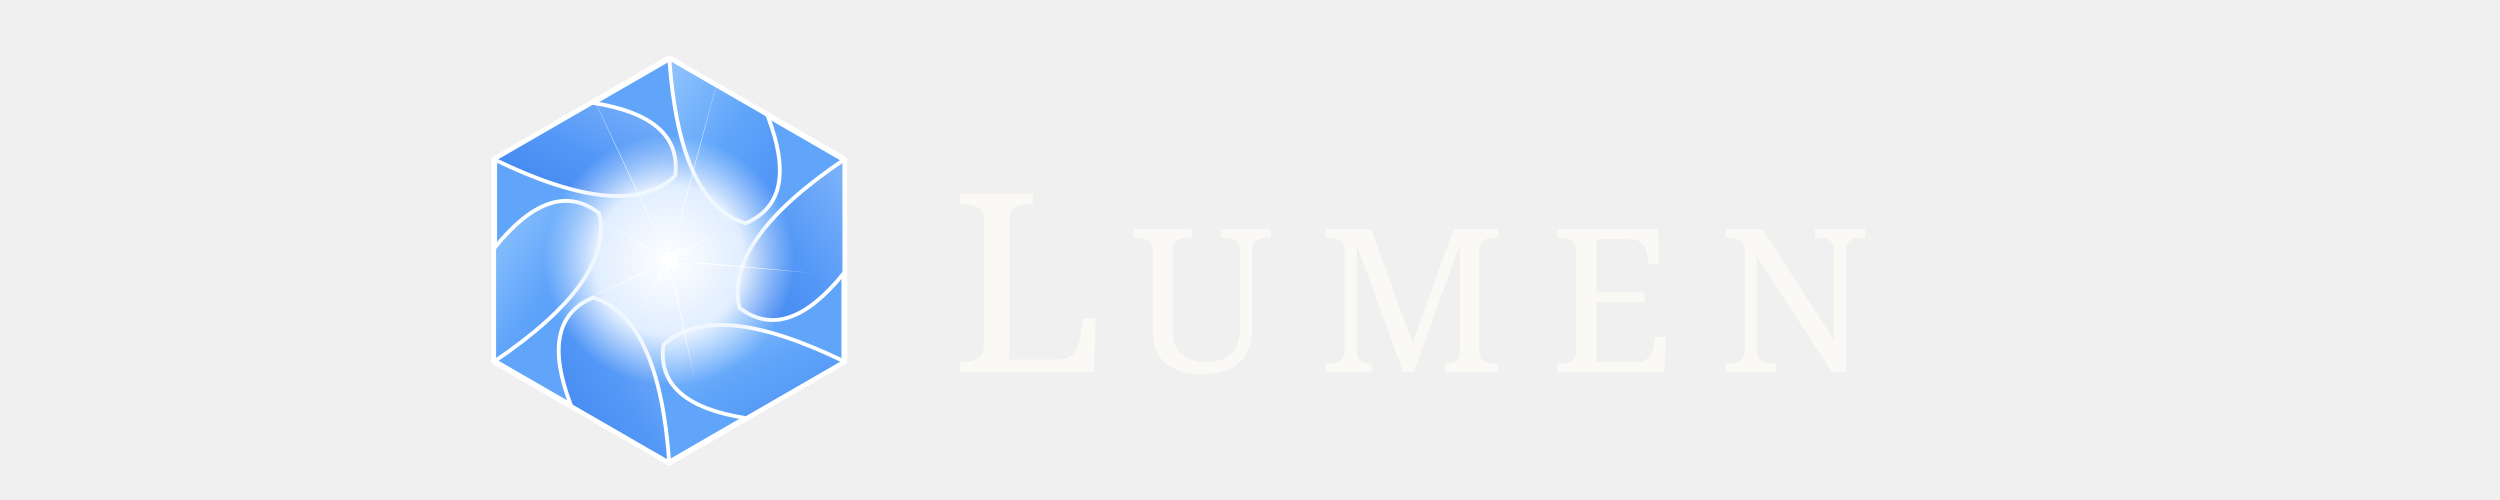
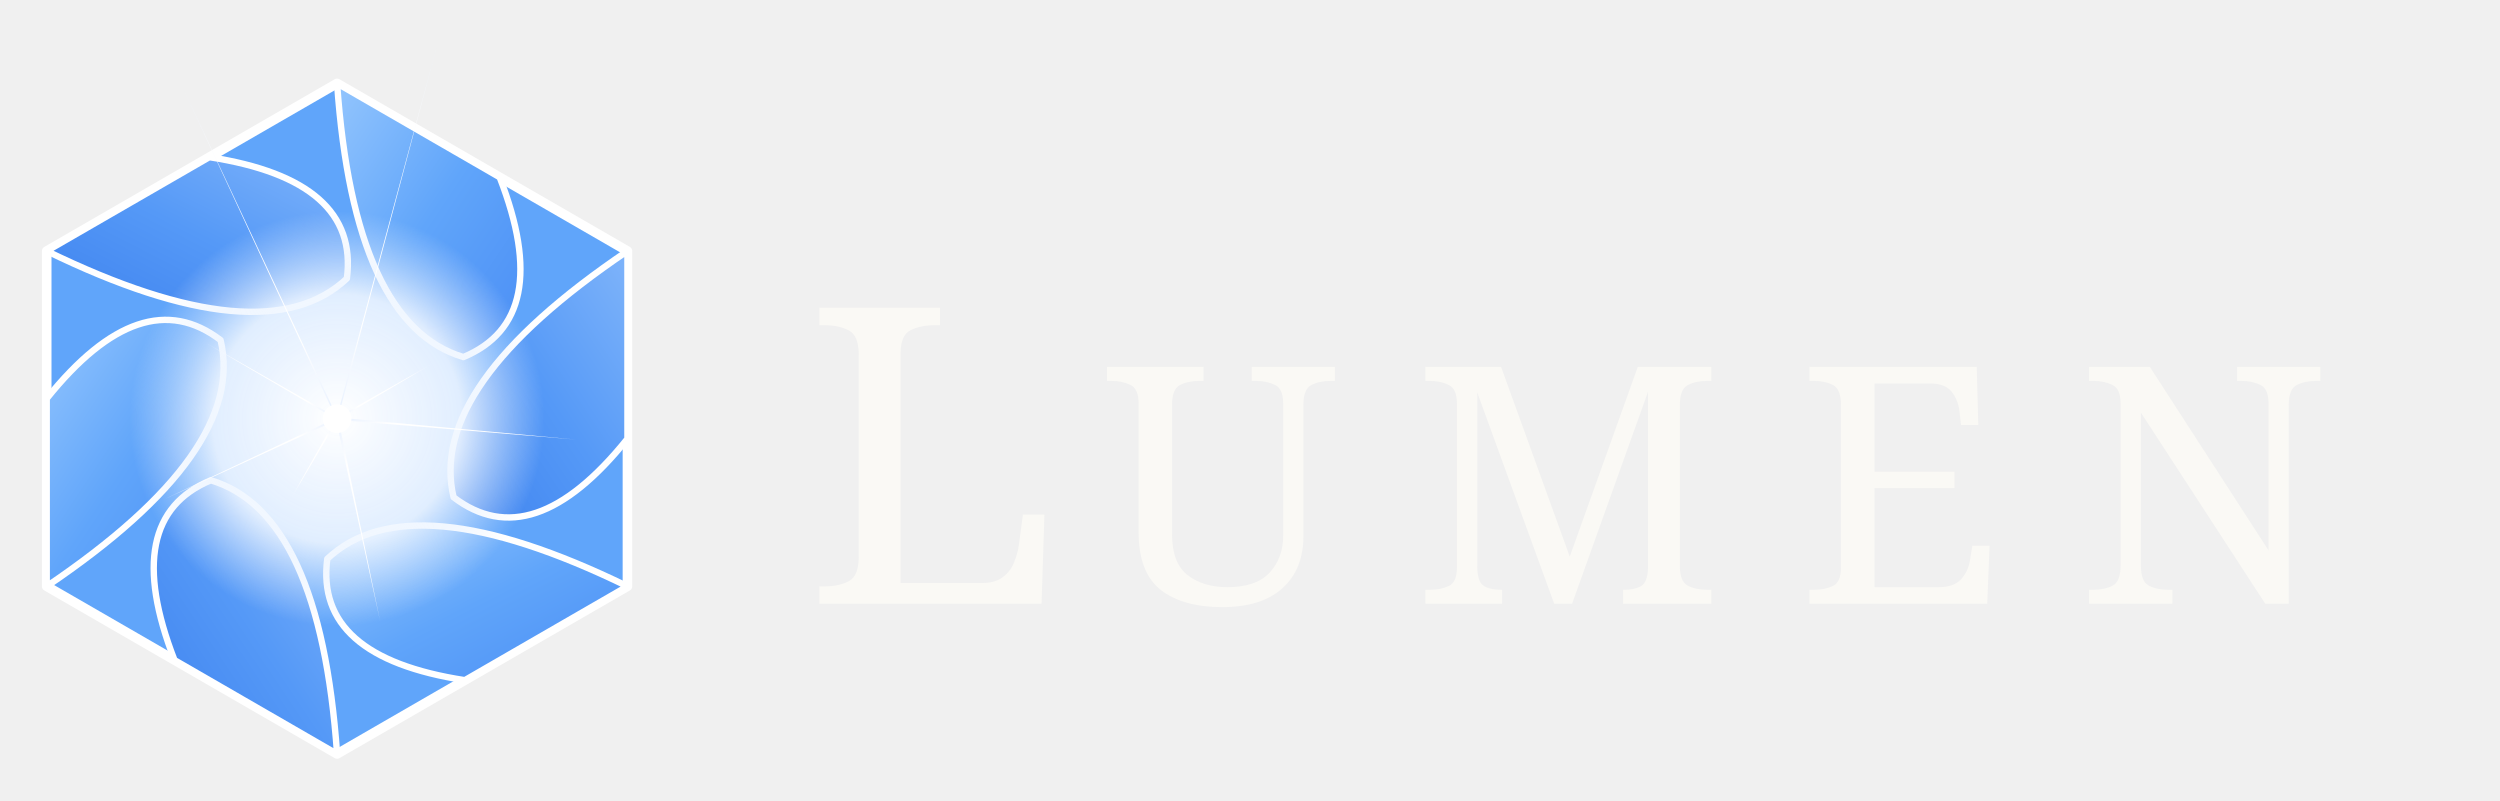
- <svg xmlns="http://www.w3.org/2000/svg" viewBox="0 0 500 100">
+ <svg xmlns="http://www.w3.org/2000/svg" viewBox="93.2 1.6 301.5 96.5">
  <defs>
    <linearGradient id="bladeGradA" x1="0%" y1="0%" x2="100%" y2="100%">
      <stop offset="0" stop-color="#93C5FD" />
      <stop offset="0.5" stop-color="#60A5FA" />
      <stop offset="1" stop-color="#4B8EF5" />
    </linearGradient>
    <linearGradient id="bladeGradB" x1="100%" y1="0%" x2="0%" y2="100%">
      <stop offset="0" stop-color="#7FB4FA" />
      <stop offset="0.5" stop-color="#5599F7" />
      <stop offset="1" stop-color="#3E82EE" />
    </linearGradient>
    <radialGradient id="starGrad" cx="50%" cy="50%" r="65%">
      <stop offset="0" stop-color="#FFFFFF" />
      <stop offset="0.55" stop-color="#FFFFFF" />
      <stop offset="1" stop-color="#EAF2FF" />
    </radialGradient>
    <radialGradient id="coreGlow" cx="50%" cy="50%" r="50%">
      <stop offset="0" stop-color="#FFFFFF" stop-opacity="1" />
      <stop offset="0.6" stop-color="#EFF6FF" stop-opacity="0.9" />
      <stop offset="1" stop-color="#DBEAFE" stop-opacity="0" />
    </radialGradient>
  </defs>
  <g id="lumen-icon" transform="matrix(0.192544, 0, 0, 0.192544, 85.71557, 3.956517)">
    <path d="M 250.00,40.00 L 431.87,145.00 L 431.87,355.00 L 250.00,460.00 L 68.13,355.00 L 68.13,145.00 Z" fill="#60A5FA" stroke="#FFFFFF" stroke-width="6" stroke-linejoin="round" />
    <path d="M 250.00,40.00 L 351.84,98.80 Q 386.39,187.56 329.09,211.42 Q 260.63,190.95 250.00,40.00 Z" fill="url(#bladeGradA)" stroke="#ffffff" stroke-width="4" stroke-linejoin="round" />
    <path d="M 431.87,145.00 L 431.87,262.60 Q 372.27,336.89 322.96,299.21 Q 306.45,229.68 431.87,145.00 Z" fill="url(#bladeGradB)" stroke="#ffffff" stroke-width="4" stroke-linejoin="round" />
    <path d="M 431.87,355.00 L 330.02,413.80 Q 235.88,399.33 243.86,337.79 Q 295.83,288.73 431.87,355.00 Z" fill="url(#bladeGradA)" stroke="#ffffff" stroke-width="4" stroke-linejoin="round" />
    <path d="M 250.00,460.00 L 148.16,401.20 Q 113.61,312.44 170.91,288.58 Q 239.37,309.05 250.00,460.00 Z" fill="url(#bladeGradB)" stroke="#ffffff" stroke-width="4" stroke-linejoin="round" />
    <path d="M 68.13,355.00 L 68.13,237.40 Q 127.73,163.11 177.04,200.79 Q 193.55,270.32 68.13,355.00 Z" fill="url(#bladeGradA)" stroke="#ffffff" stroke-width="4" stroke-linejoin="round" />
    <path d="M 68.13,145.00 L 169.98,86.20 Q 264.12,100.67 256.14,162.21 Q 204.17,211.27 68.13,145.00 Z" fill="url(#bladeGradB)" stroke="#ffffff" stroke-width="4" stroke-linejoin="round" />
    <circle cx="250" cy="250" r="130" fill="url(#coreGlow)" />
    <path d="M 251.18,252.54 L 246.22,242.95 L 152.80,41.55 L 247.03,242.57 Z" fill="url(#starGrad)" />
    <path d="M 249.28,252.70 L 251.66,242.17 L 313.41,13.35 L 252.47,242.39 Z" fill="url(#starGrad)" />
    <path d="M 246.86,249.73 L 259.00,250.08 L 399.43,263.07 L 258.88,251.49 Z" fill="url(#starGrad)" />
    <path d="M 249.35,246.92 L 252.56,258.63 L 277.03,377.16 L 251.17,258.92 Z" fill="url(#starGrad)" />
    <path d="M 252.85,248.67 L 242.13,254.36 L 141.24,300.71 L 241.60,253.23 Z" fill="url(#starGrad)" />
    <path d="M 252.42,251.40 L 242.81,246.49 L 167.73,202.50 L 243.37,245.53 Z" fill="url(#starGrad)" />
    <path d="M 247.88,251.22 L 255.73,245.98 L 310.62,215.00 L 256.34,247.04 Z" fill="url(#starGrad)" />
    <path d="M 251.22,247.88 L 247.04,256.34 L 220.00,301.96 L 245.98,255.73 Z" fill="url(#starGrad)" />
    <circle cx="250" cy="250" r="9" fill="#FFFFFF" />
  </g>
  <g transform="matrix(1, 0, 0, 1, -77.89019, -7.58633)">
    <text x="268" y="82" font-size="50" font-weight="300" letter-spacing=".08em" style="fill: rgb(250, 249, 245); stroke: none; color: rgb(255, 255, 255); stroke-width: 1px; stroke-linecap: butt; stroke-linejoin: miter; opacity: 1; font-family: &quot;Cormorant Garamond&quot;, Georgia, serif; font-size: 50px; font-weight: 300; text-anchor: start; dominant-baseline: auto; white-space: pre;">L</text>
    <text x="304" y="82" font-size="40" font-weight="300" letter-spacing=".22em" style="fill: rgb(250, 249, 245); stroke: none; color: rgb(255, 255, 255); stroke-width: 1px; stroke-linecap: butt; stroke-linejoin: miter; opacity: 1; font-family: &quot;Cormorant Garamond&quot;, Georgia, serif; font-size: 40px; font-weight: 300; text-anchor: start; dominant-baseline: auto; white-space: pre;">UMEN</text>
  </g>
</svg>
